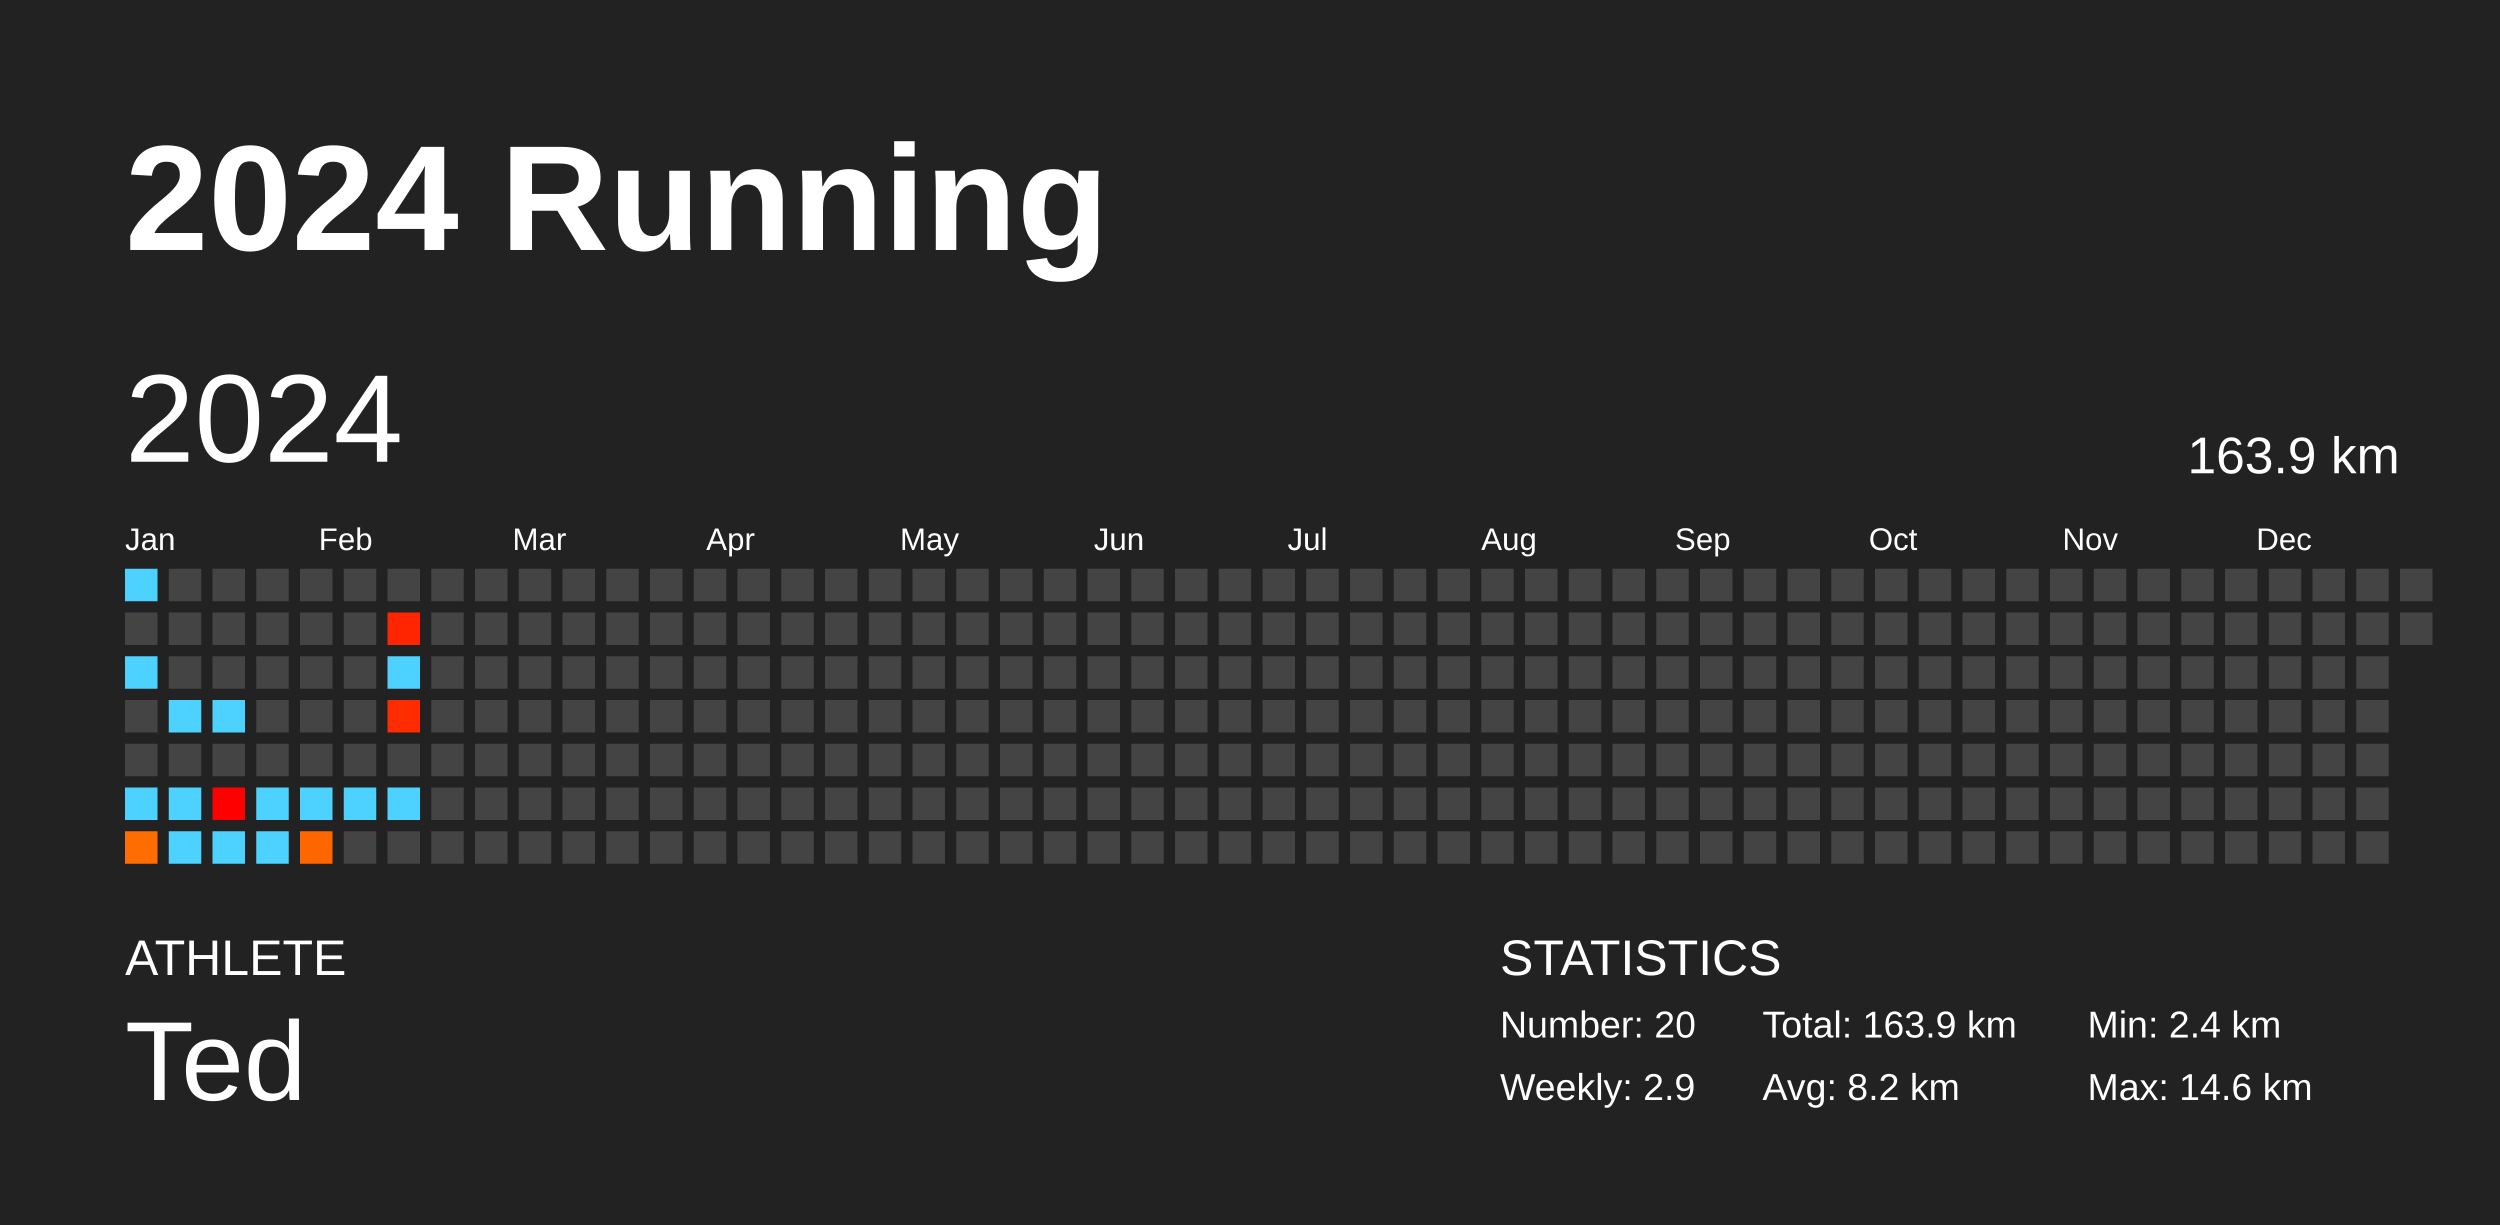
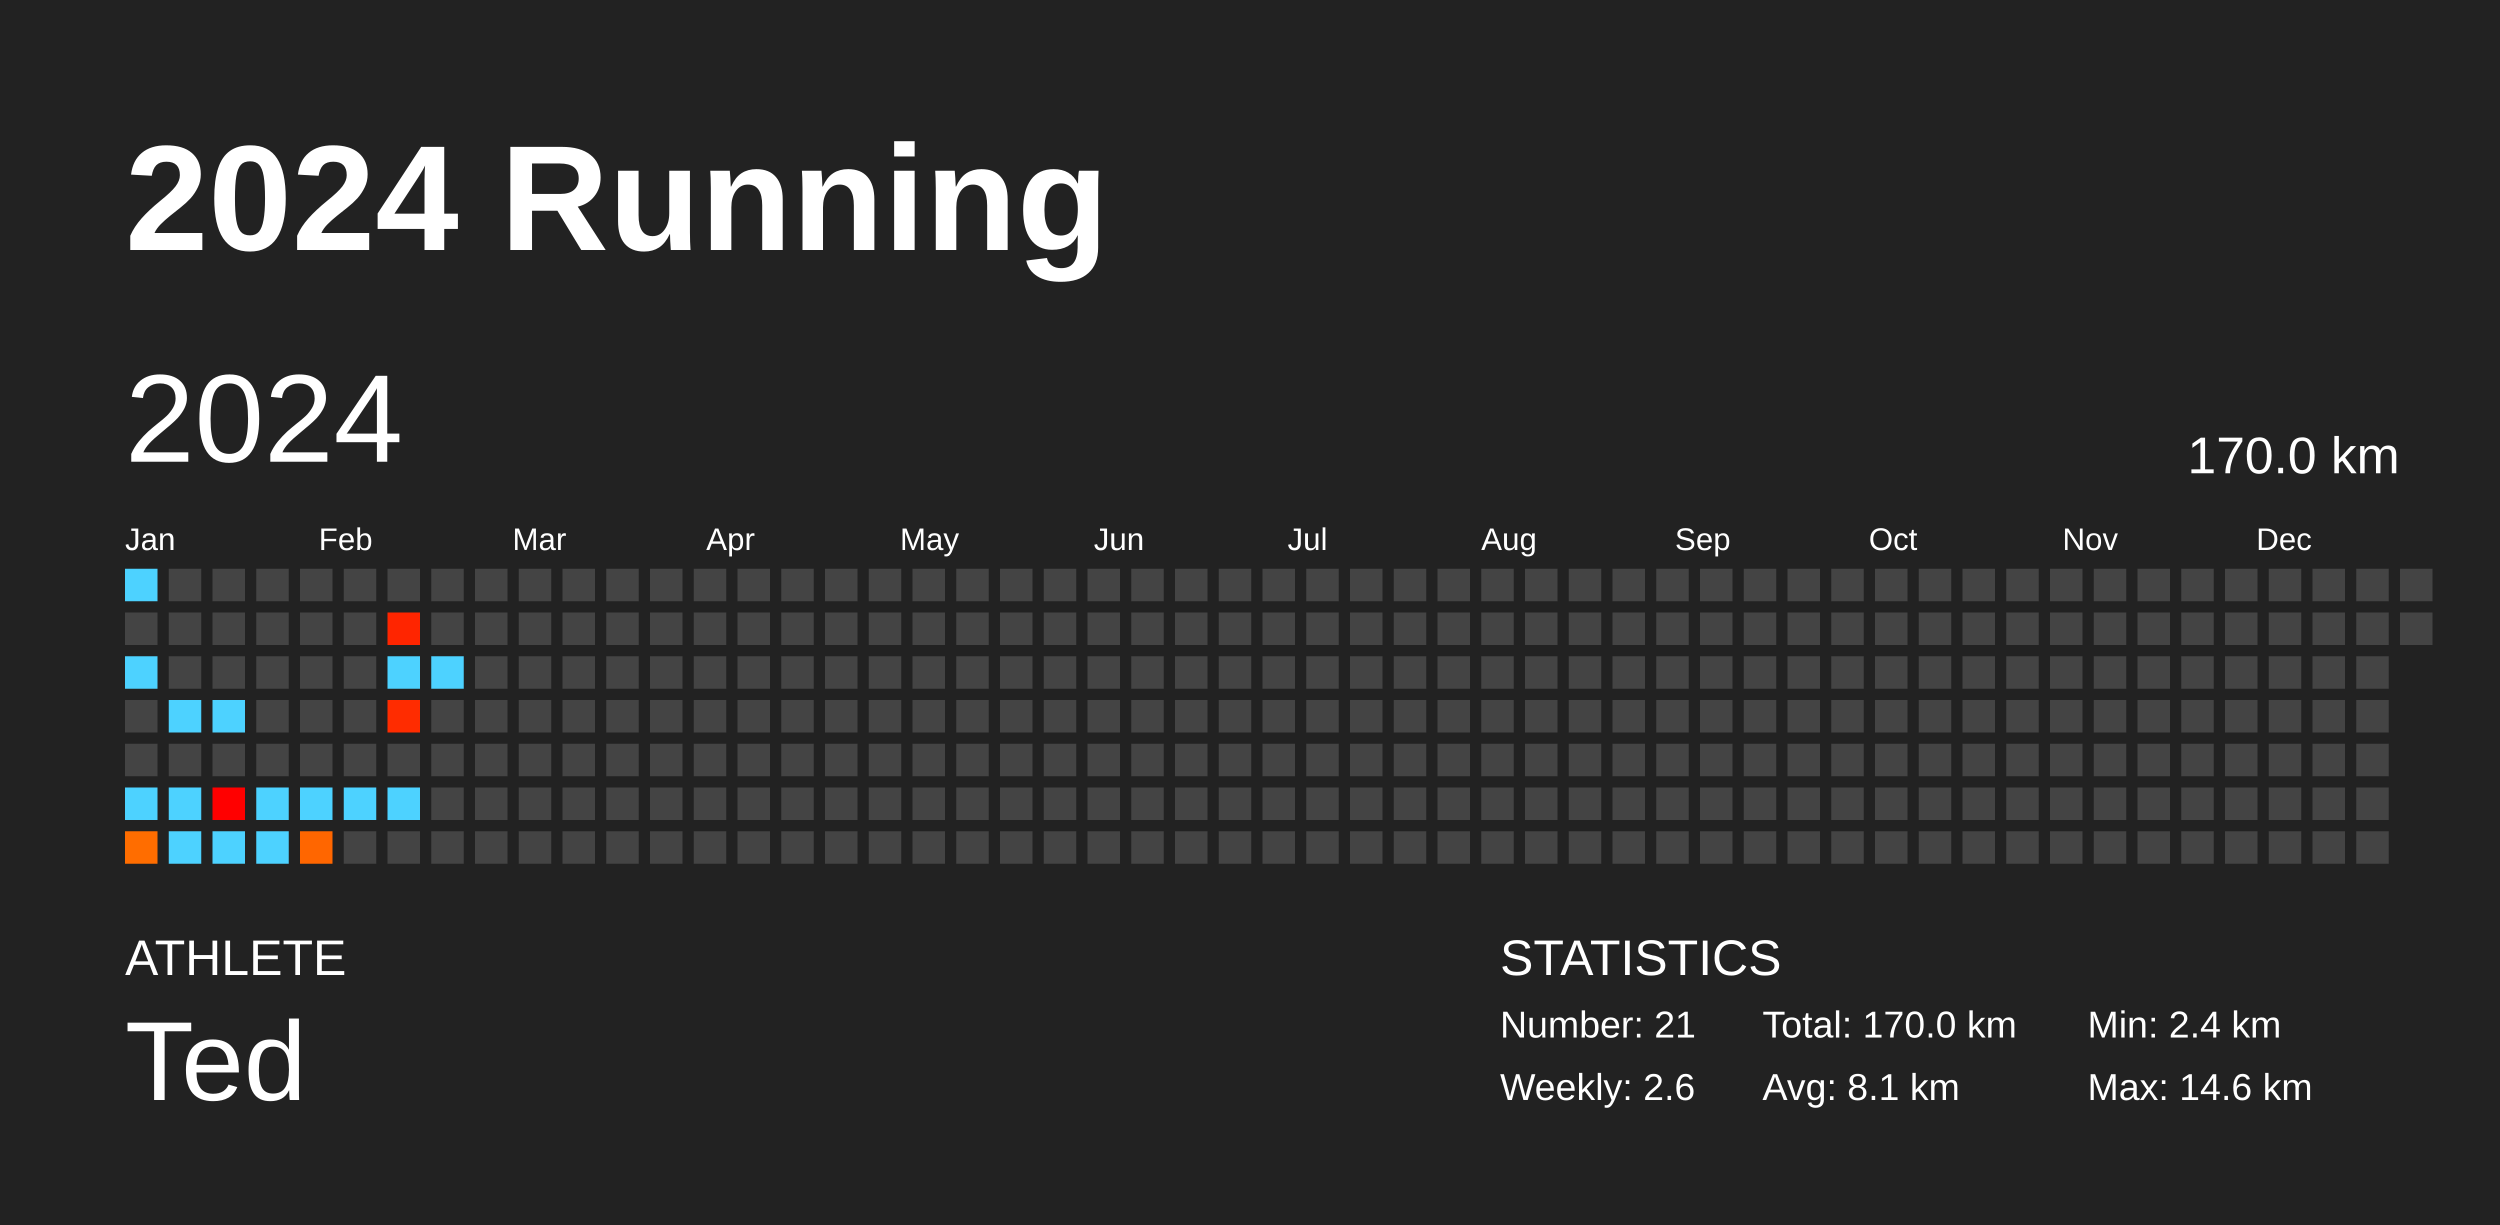
<svg xmlns="http://www.w3.org/2000/svg" baseProfile="full" height="98mm" version="1.1" viewBox="0,0,200,98" width="200mm">
  <defs />
  <rect fill="#222222" height="98" width="200" x="0" y="0" />
  <text fill="#FFFFFF" style="font-size:12px; font-family:Arial; font-weight:bold;" x="10" y="20">2024 Running</text>
  <text fill="#FFFFFF" style="font-size:4px; font-family:Arial" x="10" y="78">ATHLETE</text>
  <text fill="#FFFFFF" style="font-size:9px; font-family:Arial" x="10" y="88">Ted</text>
  <text fill="#FFFFFF" style="font-size:4px; font-family:Arial" x="120" y="78">STATISTICS</text>
-   <text fill="#FFFFFF" style="font-size:3px; font-family:Arial" x="120" y="83">Number: 20</text>
-   <text fill="#FFFFFF" style="font-size:3px; font-family:Arial" x="120" y="88">Weekly: 2.9</text>
-   <text fill="#FFFFFF" style="font-size:3px; font-family:Arial" x="141" y="83">Total: 163.9 km</text>
-   <text fill="#FFFFFF" style="font-size:3px; font-family:Arial" x="141" y="88">Avg: 8.2 km</text>
+   <text fill="#FFFFFF" style="font-size:3px; font-family:Arial" x="120" y="83">Number: 21</text>
+   <text fill="#FFFFFF" style="font-size:3px; font-family:Arial" x="120" y="88">Weekly: 2.6</text>
+   <text fill="#FFFFFF" style="font-size:3px; font-family:Arial" x="141" y="83">Total: 170.0 km</text>
+   <text fill="#FFFFFF" style="font-size:3px; font-family:Arial" x="141" y="88">Avg: 8.1 km</text>
  <text fill="#FFFFFF" style="font-size:3px; font-family:Arial" x="167" y="83">Min: 2.4 km</text>
  <text fill="#FFFFFF" style="font-size:3px; font-family:Arial" x="167" y="88">Max: 14.6 km</text>
  <text dominant-baseline="hanging" fill="#FFFFFF" style="font-size:10.0px; font-family:Arial;" x="10" y="30">2024</text>
-   <text dominant-baseline="hanging" fill="#FFFFFF" style="font-size:4.125px; font-family:Arial;" x="175" y="35">163.9 km</text>
+   <text dominant-baseline="hanging" fill="#FFFFFF" style="font-size:4.125px; font-family:Arial;" x="175" y="35">170.0 km</text>
  <text fill="#FFFFFF" style="font-size:2.5px; font-family:Arial" x="10.0" y="44">Jan</text>
  <text fill="#FFFFFF" style="font-size:2.5px; font-family:Arial" x="25.5" y="44">Feb</text>
  <text fill="#FFFFFF" style="font-size:2.5px; font-family:Arial" x="41.0" y="44">Mar</text>
  <text fill="#FFFFFF" style="font-size:2.5px; font-family:Arial" x="56.5" y="44">Apr</text>
  <text fill="#FFFFFF" style="font-size:2.5px; font-family:Arial" x="72.0" y="44">May</text>
  <text fill="#FFFFFF" style="font-size:2.5px; font-family:Arial" x="87.5" y="44">Jun</text>
  <text fill="#FFFFFF" style="font-size:2.5px; font-family:Arial" x="103.0" y="44">Jul</text>
  <text fill="#FFFFFF" style="font-size:2.5px; font-family:Arial" x="118.5" y="44">Aug</text>
  <text fill="#FFFFFF" style="font-size:2.5px; font-family:Arial" x="134.0" y="44">Sep</text>
  <text fill="#FFFFFF" style="font-size:2.5px; font-family:Arial" x="149.5" y="44">Oct</text>
  <text fill="#FFFFFF" style="font-size:2.5px; font-family:Arial" x="165.0" y="44">Nov</text>
  <text fill="#FFFFFF" style="font-size:2.5px; font-family:Arial" x="180.5" y="44">Dec</text>
  <rect fill="#4dd2ff" height="2.6" width="2.6" x="10.0" y="45.5" />
  <rect fill="#444444" height="2.6" width="2.6" x="10.0" y="49.0" />
  <rect fill="#4dd2ff" height="2.6" width="2.6" x="10.0" y="52.5" />
  <rect fill="#444444" height="2.6" width="2.6" x="10.0" y="56.0" />
  <rect fill="#444444" height="2.6" width="2.6" x="10.0" y="59.5" />
  <rect fill="#4dd2ff" height="2.6" width="2.6" x="10.0" y="63.0" />
  <rect fill="#ff6d00" height="2.6" width="2.6" x="10.0" y="66.5" />
  <rect fill="#444444" height="2.6" width="2.6" x="13.5" y="45.5" />
  <rect fill="#444444" height="2.6" width="2.6" x="13.5" y="49.0" />
  <rect fill="#444444" height="2.6" width="2.6" x="13.5" y="52.5" />
  <rect fill="#4dd2ff" height="2.6" width="2.6" x="13.5" y="56.0" />
  <rect fill="#444444" height="2.6" width="2.6" x="13.5" y="59.5" />
  <rect fill="#4dd2ff" height="2.6" width="2.6" x="13.5" y="63.0" />
  <rect fill="#4dd2ff" height="2.6" width="2.6" x="13.5" y="66.5" />
  <rect fill="#444444" height="2.6" width="2.6" x="17.0" y="45.5" />
  <rect fill="#444444" height="2.6" width="2.6" x="17.0" y="49.0" />
  <rect fill="#444444" height="2.6" width="2.6" x="17.0" y="52.5" />
  <rect fill="#4dd2ff" height="2.6" width="2.6" x="17.0" y="56.0" />
  <rect fill="#444444" height="2.6" width="2.6" x="17.0" y="59.5" />
  <rect fill="#ff0000" height="2.6" width="2.6" x="17.0" y="63.0" />
  <rect fill="#4dd2ff" height="2.6" width="2.6" x="17.0" y="66.5" />
  <rect fill="#444444" height="2.6" width="2.6" x="20.5" y="45.5" />
  <rect fill="#444444" height="2.6" width="2.6" x="20.5" y="49.0" />
  <rect fill="#444444" height="2.6" width="2.6" x="20.5" y="52.5" />
  <rect fill="#444444" height="2.6" width="2.6" x="20.5" y="56.0" />
  <rect fill="#444444" height="2.6" width="2.6" x="20.5" y="59.5" />
  <rect fill="#4dd2ff" height="2.6" width="2.6" x="20.5" y="63.0" />
  <rect fill="#4dd2ff" height="2.6" width="2.6" x="20.5" y="66.5" />
  <rect fill="#444444" height="2.6" width="2.6" x="24.0" y="45.5" />
  <rect fill="#444444" height="2.6" width="2.6" x="24.0" y="49.0" />
  <rect fill="#444444" height="2.6" width="2.6" x="24.0" y="52.5" />
  <rect fill="#444444" height="2.6" width="2.6" x="24.0" y="56.0" />
  <rect fill="#444444" height="2.6" width="2.6" x="24.0" y="59.5" />
  <rect fill="#4dd2ff" height="2.6" width="2.6" x="24.0" y="63.0" />
  <rect fill="#ff6600" height="2.6" width="2.6" x="24.0" y="66.5" />
  <rect fill="#444444" height="2.6" width="2.6" x="27.5" y="45.5" />
  <rect fill="#444444" height="2.6" width="2.6" x="27.5" y="49.0" />
  <rect fill="#444444" height="2.6" width="2.6" x="27.5" y="52.5" />
  <rect fill="#444444" height="2.6" width="2.6" x="27.5" y="56.0" />
  <rect fill="#444444" height="2.6" width="2.6" x="27.5" y="59.5" />
  <rect fill="#4dd2ff" height="2.6" width="2.6" x="27.5" y="63.0" />
  <rect fill="#444444" height="2.6" width="2.6" x="27.5" y="66.5" />
  <rect fill="#444444" height="2.6" width="2.6" x="31.0" y="45.5" />
  <rect fill="#ff2500" height="2.6" width="2.6" x="31.0" y="49.0" />
  <rect fill="#4dd2ff" height="2.6" width="2.6" x="31.0" y="52.5" />
  <rect fill="#ff2c00" height="2.6" width="2.6" x="31.0" y="56.0" />
  <rect fill="#444444" height="2.6" width="2.6" x="31.0" y="59.5" />
  <rect fill="#4dd2ff" height="2.6" width="2.6" x="31.0" y="63.0" />
  <rect fill="#444444" height="2.6" width="2.6" x="31.0" y="66.5" />
  <rect fill="#444444" height="2.6" width="2.6" x="34.5" y="45.5" />
  <rect fill="#444444" height="2.6" width="2.6" x="34.5" y="49.0" />
-   <rect fill="#444444" height="2.6" width="2.6" x="34.5" y="52.5" />
+   <rect fill="#4dd2ff" height="2.6" width="2.6" x="34.5" y="52.5" />
  <rect fill="#444444" height="2.6" width="2.6" x="34.5" y="56.0" />
  <rect fill="#444444" height="2.6" width="2.6" x="34.5" y="59.5" />
  <rect fill="#444444" height="2.6" width="2.6" x="34.5" y="63.0" />
  <rect fill="#444444" height="2.6" width="2.6" x="34.5" y="66.5" />
  <rect fill="#444444" height="2.6" width="2.6" x="38.0" y="45.5" />
  <rect fill="#444444" height="2.6" width="2.6" x="38.0" y="49.0" />
  <rect fill="#444444" height="2.6" width="2.6" x="38.0" y="52.5" />
  <rect fill="#444444" height="2.6" width="2.6" x="38.0" y="56.0" />
  <rect fill="#444444" height="2.6" width="2.6" x="38.0" y="59.5" />
  <rect fill="#444444" height="2.6" width="2.6" x="38.0" y="63.0" />
  <rect fill="#444444" height="2.6" width="2.6" x="38.0" y="66.5" />
  <rect fill="#444444" height="2.6" width="2.6" x="41.5" y="45.5" />
  <rect fill="#444444" height="2.6" width="2.6" x="41.5" y="49.0" />
  <rect fill="#444444" height="2.6" width="2.6" x="41.5" y="52.5" />
  <rect fill="#444444" height="2.6" width="2.6" x="41.5" y="56.0" />
  <rect fill="#444444" height="2.6" width="2.6" x="41.5" y="59.5" />
  <rect fill="#444444" height="2.6" width="2.6" x="41.5" y="63.0" />
  <rect fill="#444444" height="2.6" width="2.6" x="41.5" y="66.5" />
  <rect fill="#444444" height="2.6" width="2.6" x="45.0" y="45.5" />
  <rect fill="#444444" height="2.6" width="2.6" x="45.0" y="49.0" />
  <rect fill="#444444" height="2.6" width="2.6" x="45.0" y="52.5" />
  <rect fill="#444444" height="2.6" width="2.6" x="45.0" y="56.0" />
  <rect fill="#444444" height="2.6" width="2.6" x="45.0" y="59.5" />
  <rect fill="#444444" height="2.6" width="2.6" x="45.0" y="63.0" />
  <rect fill="#444444" height="2.6" width="2.6" x="45.0" y="66.5" />
  <rect fill="#444444" height="2.6" width="2.6" x="48.5" y="45.5" />
  <rect fill="#444444" height="2.6" width="2.6" x="48.5" y="49.0" />
  <rect fill="#444444" height="2.6" width="2.6" x="48.5" y="52.5" />
  <rect fill="#444444" height="2.6" width="2.6" x="48.5" y="56.0" />
  <rect fill="#444444" height="2.6" width="2.6" x="48.5" y="59.5" />
  <rect fill="#444444" height="2.6" width="2.6" x="48.5" y="63.0" />
  <rect fill="#444444" height="2.6" width="2.6" x="48.5" y="66.5" />
  <rect fill="#444444" height="2.6" width="2.6" x="52.0" y="45.5" />
  <rect fill="#444444" height="2.6" width="2.6" x="52.0" y="49.0" />
  <rect fill="#444444" height="2.6" width="2.6" x="52.0" y="52.5" />
  <rect fill="#444444" height="2.6" width="2.6" x="52.0" y="56.0" />
  <rect fill="#444444" height="2.6" width="2.6" x="52.0" y="59.5" />
  <rect fill="#444444" height="2.6" width="2.6" x="52.0" y="63.0" />
  <rect fill="#444444" height="2.6" width="2.6" x="52.0" y="66.5" />
  <rect fill="#444444" height="2.6" width="2.6" x="55.5" y="45.5" />
  <rect fill="#444444" height="2.6" width="2.6" x="55.5" y="49.0" />
  <rect fill="#444444" height="2.6" width="2.6" x="55.5" y="52.5" />
  <rect fill="#444444" height="2.6" width="2.6" x="55.5" y="56.0" />
  <rect fill="#444444" height="2.6" width="2.6" x="55.5" y="59.5" />
  <rect fill="#444444" height="2.6" width="2.6" x="55.5" y="63.0" />
  <rect fill="#444444" height="2.6" width="2.6" x="55.5" y="66.5" />
  <rect fill="#444444" height="2.6" width="2.6" x="59.0" y="45.5" />
  <rect fill="#444444" height="2.6" width="2.6" x="59.0" y="49.0" />
  <rect fill="#444444" height="2.6" width="2.6" x="59.0" y="52.5" />
  <rect fill="#444444" height="2.6" width="2.6" x="59.0" y="56.0" />
  <rect fill="#444444" height="2.6" width="2.6" x="59.0" y="59.5" />
  <rect fill="#444444" height="2.6" width="2.6" x="59.0" y="63.0" />
  <rect fill="#444444" height="2.6" width="2.6" x="59.0" y="66.5" />
  <rect fill="#444444" height="2.6" width="2.6" x="62.5" y="45.5" />
  <rect fill="#444444" height="2.6" width="2.6" x="62.5" y="49.0" />
  <rect fill="#444444" height="2.6" width="2.6" x="62.5" y="52.5" />
  <rect fill="#444444" height="2.6" width="2.6" x="62.5" y="56.0" />
  <rect fill="#444444" height="2.6" width="2.6" x="62.5" y="59.5" />
  <rect fill="#444444" height="2.6" width="2.6" x="62.5" y="63.0" />
  <rect fill="#444444" height="2.6" width="2.6" x="62.5" y="66.5" />
  <rect fill="#444444" height="2.6" width="2.6" x="66.0" y="45.5" />
  <rect fill="#444444" height="2.6" width="2.6" x="66.0" y="49.0" />
  <rect fill="#444444" height="2.6" width="2.6" x="66.0" y="52.5" />
  <rect fill="#444444" height="2.6" width="2.6" x="66.0" y="56.0" />
  <rect fill="#444444" height="2.6" width="2.6" x="66.0" y="59.5" />
  <rect fill="#444444" height="2.6" width="2.6" x="66.0" y="63.0" />
  <rect fill="#444444" height="2.6" width="2.6" x="66.0" y="66.5" />
  <rect fill="#444444" height="2.6" width="2.6" x="69.5" y="45.5" />
  <rect fill="#444444" height="2.6" width="2.6" x="69.5" y="49.0" />
  <rect fill="#444444" height="2.6" width="2.6" x="69.5" y="52.5" />
  <rect fill="#444444" height="2.6" width="2.6" x="69.5" y="56.0" />
  <rect fill="#444444" height="2.6" width="2.6" x="69.5" y="59.5" />
  <rect fill="#444444" height="2.6" width="2.6" x="69.5" y="63.0" />
  <rect fill="#444444" height="2.6" width="2.6" x="69.5" y="66.5" />
  <rect fill="#444444" height="2.6" width="2.6" x="73.0" y="45.5" />
  <rect fill="#444444" height="2.6" width="2.6" x="73.0" y="49.0" />
  <rect fill="#444444" height="2.6" width="2.6" x="73.0" y="52.5" />
  <rect fill="#444444" height="2.6" width="2.6" x="73.0" y="56.0" />
  <rect fill="#444444" height="2.6" width="2.6" x="73.0" y="59.5" />
  <rect fill="#444444" height="2.6" width="2.6" x="73.0" y="63.0" />
  <rect fill="#444444" height="2.6" width="2.6" x="73.0" y="66.5" />
  <rect fill="#444444" height="2.6" width="2.6" x="76.5" y="45.5" />
  <rect fill="#444444" height="2.6" width="2.6" x="76.5" y="49.0" />
  <rect fill="#444444" height="2.6" width="2.6" x="76.5" y="52.5" />
  <rect fill="#444444" height="2.6" width="2.6" x="76.5" y="56.0" />
  <rect fill="#444444" height="2.6" width="2.6" x="76.5" y="59.5" />
  <rect fill="#444444" height="2.6" width="2.6" x="76.5" y="63.0" />
  <rect fill="#444444" height="2.6" width="2.6" x="76.5" y="66.5" />
  <rect fill="#444444" height="2.6" width="2.6" x="80.0" y="45.5" />
  <rect fill="#444444" height="2.6" width="2.6" x="80.0" y="49.0" />
  <rect fill="#444444" height="2.6" width="2.6" x="80.0" y="52.5" />
  <rect fill="#444444" height="2.6" width="2.6" x="80.0" y="56.0" />
  <rect fill="#444444" height="2.6" width="2.6" x="80.0" y="59.5" />
  <rect fill="#444444" height="2.6" width="2.6" x="80.0" y="63.0" />
  <rect fill="#444444" height="2.6" width="2.6" x="80.0" y="66.5" />
  <rect fill="#444444" height="2.6" width="2.6" x="83.5" y="45.5" />
  <rect fill="#444444" height="2.6" width="2.6" x="83.5" y="49.0" />
  <rect fill="#444444" height="2.6" width="2.6" x="83.5" y="52.5" />
  <rect fill="#444444" height="2.6" width="2.6" x="83.5" y="56.0" />
  <rect fill="#444444" height="2.6" width="2.6" x="83.5" y="59.5" />
  <rect fill="#444444" height="2.6" width="2.6" x="83.5" y="63.0" />
  <rect fill="#444444" height="2.6" width="2.6" x="83.5" y="66.5" />
  <rect fill="#444444" height="2.6" width="2.6" x="87.0" y="45.5" />
  <rect fill="#444444" height="2.6" width="2.6" x="87.0" y="49.0" />
  <rect fill="#444444" height="2.6" width="2.6" x="87.0" y="52.5" />
  <rect fill="#444444" height="2.6" width="2.6" x="87.0" y="56.0" />
  <rect fill="#444444" height="2.6" width="2.6" x="87.0" y="59.5" />
  <rect fill="#444444" height="2.6" width="2.6" x="87.0" y="63.0" />
  <rect fill="#444444" height="2.6" width="2.6" x="87.0" y="66.5" />
  <rect fill="#444444" height="2.6" width="2.6" x="90.5" y="45.5" />
  <rect fill="#444444" height="2.6" width="2.6" x="90.5" y="49.0" />
  <rect fill="#444444" height="2.6" width="2.6" x="90.5" y="52.5" />
  <rect fill="#444444" height="2.6" width="2.6" x="90.5" y="56.0" />
  <rect fill="#444444" height="2.6" width="2.6" x="90.5" y="59.5" />
  <rect fill="#444444" height="2.6" width="2.6" x="90.5" y="63.0" />
  <rect fill="#444444" height="2.6" width="2.6" x="90.5" y="66.5" />
  <rect fill="#444444" height="2.6" width="2.6" x="94.0" y="45.5" />
  <rect fill="#444444" height="2.6" width="2.6" x="94.0" y="49.0" />
  <rect fill="#444444" height="2.6" width="2.6" x="94.0" y="52.5" />
  <rect fill="#444444" height="2.6" width="2.6" x="94.0" y="56.0" />
  <rect fill="#444444" height="2.6" width="2.6" x="94.0" y="59.5" />
  <rect fill="#444444" height="2.6" width="2.6" x="94.0" y="63.0" />
  <rect fill="#444444" height="2.6" width="2.6" x="94.0" y="66.5" />
  <rect fill="#444444" height="2.6" width="2.6" x="97.5" y="45.5" />
  <rect fill="#444444" height="2.6" width="2.6" x="97.5" y="49.0" />
  <rect fill="#444444" height="2.6" width="2.6" x="97.5" y="52.5" />
  <rect fill="#444444" height="2.6" width="2.6" x="97.5" y="56.0" />
  <rect fill="#444444" height="2.6" width="2.6" x="97.5" y="59.5" />
  <rect fill="#444444" height="2.6" width="2.6" x="97.5" y="63.0" />
  <rect fill="#444444" height="2.6" width="2.6" x="97.5" y="66.5" />
  <rect fill="#444444" height="2.6" width="2.6" x="101.0" y="45.5" />
  <rect fill="#444444" height="2.6" width="2.6" x="101.0" y="49.0" />
  <rect fill="#444444" height="2.6" width="2.6" x="101.0" y="52.5" />
  <rect fill="#444444" height="2.6" width="2.6" x="101.0" y="56.0" />
  <rect fill="#444444" height="2.6" width="2.6" x="101.0" y="59.5" />
  <rect fill="#444444" height="2.6" width="2.6" x="101.0" y="63.0" />
  <rect fill="#444444" height="2.6" width="2.6" x="101.0" y="66.5" />
  <rect fill="#444444" height="2.6" width="2.6" x="104.5" y="45.5" />
  <rect fill="#444444" height="2.6" width="2.6" x="104.5" y="49.0" />
  <rect fill="#444444" height="2.6" width="2.6" x="104.5" y="52.5" />
  <rect fill="#444444" height="2.6" width="2.6" x="104.5" y="56.0" />
  <rect fill="#444444" height="2.6" width="2.6" x="104.5" y="59.5" />
  <rect fill="#444444" height="2.6" width="2.6" x="104.5" y="63.0" />
  <rect fill="#444444" height="2.6" width="2.6" x="104.5" y="66.5" />
  <rect fill="#444444" height="2.6" width="2.6" x="108.0" y="45.5" />
  <rect fill="#444444" height="2.6" width="2.6" x="108.0" y="49.0" />
  <rect fill="#444444" height="2.6" width="2.6" x="108.0" y="52.5" />
  <rect fill="#444444" height="2.6" width="2.6" x="108.0" y="56.0" />
  <rect fill="#444444" height="2.6" width="2.6" x="108.0" y="59.5" />
  <rect fill="#444444" height="2.6" width="2.6" x="108.0" y="63.0" />
  <rect fill="#444444" height="2.6" width="2.6" x="108.0" y="66.5" />
  <rect fill="#444444" height="2.6" width="2.6" x="111.5" y="45.5" />
  <rect fill="#444444" height="2.6" width="2.6" x="111.5" y="49.0" />
  <rect fill="#444444" height="2.6" width="2.6" x="111.5" y="52.5" />
  <rect fill="#444444" height="2.6" width="2.6" x="111.5" y="56.0" />
  <rect fill="#444444" height="2.6" width="2.6" x="111.5" y="59.5" />
  <rect fill="#444444" height="2.6" width="2.6" x="111.5" y="63.0" />
  <rect fill="#444444" height="2.6" width="2.6" x="111.5" y="66.5" />
  <rect fill="#444444" height="2.6" width="2.6" x="115.0" y="45.5" />
  <rect fill="#444444" height="2.6" width="2.6" x="115.0" y="49.0" />
  <rect fill="#444444" height="2.6" width="2.6" x="115.0" y="52.5" />
  <rect fill="#444444" height="2.6" width="2.6" x="115.0" y="56.0" />
  <rect fill="#444444" height="2.6" width="2.6" x="115.0" y="59.5" />
  <rect fill="#444444" height="2.6" width="2.6" x="115.0" y="63.0" />
  <rect fill="#444444" height="2.6" width="2.6" x="115.0" y="66.5" />
  <rect fill="#444444" height="2.6" width="2.6" x="118.5" y="45.5" />
  <rect fill="#444444" height="2.6" width="2.6" x="118.5" y="49.0" />
  <rect fill="#444444" height="2.6" width="2.6" x="118.5" y="52.5" />
  <rect fill="#444444" height="2.6" width="2.6" x="118.5" y="56.0" />
  <rect fill="#444444" height="2.6" width="2.6" x="118.5" y="59.5" />
  <rect fill="#444444" height="2.6" width="2.6" x="118.5" y="63.0" />
  <rect fill="#444444" height="2.6" width="2.6" x="118.5" y="66.5" />
  <rect fill="#444444" height="2.6" width="2.6" x="122.0" y="45.5" />
  <rect fill="#444444" height="2.6" width="2.6" x="122.0" y="49.0" />
  <rect fill="#444444" height="2.6" width="2.6" x="122.0" y="52.5" />
  <rect fill="#444444" height="2.6" width="2.6" x="122.0" y="56.0" />
  <rect fill="#444444" height="2.6" width="2.6" x="122.0" y="59.5" />
  <rect fill="#444444" height="2.6" width="2.6" x="122.0" y="63.0" />
  <rect fill="#444444" height="2.6" width="2.6" x="122.0" y="66.5" />
  <rect fill="#444444" height="2.6" width="2.6" x="125.5" y="45.5" />
  <rect fill="#444444" height="2.6" width="2.6" x="125.5" y="49.0" />
  <rect fill="#444444" height="2.6" width="2.6" x="125.5" y="52.5" />
  <rect fill="#444444" height="2.6" width="2.6" x="125.5" y="56.0" />
  <rect fill="#444444" height="2.6" width="2.6" x="125.5" y="59.5" />
  <rect fill="#444444" height="2.6" width="2.6" x="125.5" y="63.0" />
  <rect fill="#444444" height="2.6" width="2.6" x="125.5" y="66.5" />
  <rect fill="#444444" height="2.6" width="2.6" x="129.0" y="45.5" />
  <rect fill="#444444" height="2.6" width="2.6" x="129.0" y="49.0" />
  <rect fill="#444444" height="2.6" width="2.6" x="129.0" y="52.5" />
  <rect fill="#444444" height="2.6" width="2.6" x="129.0" y="56.0" />
  <rect fill="#444444" height="2.6" width="2.6" x="129.0" y="59.5" />
  <rect fill="#444444" height="2.6" width="2.6" x="129.0" y="63.0" />
  <rect fill="#444444" height="2.6" width="2.6" x="129.0" y="66.5" />
  <rect fill="#444444" height="2.6" width="2.6" x="132.5" y="45.5" />
  <rect fill="#444444" height="2.6" width="2.6" x="132.5" y="49.0" />
  <rect fill="#444444" height="2.6" width="2.6" x="132.5" y="52.5" />
  <rect fill="#444444" height="2.6" width="2.6" x="132.5" y="56.0" />
  <rect fill="#444444" height="2.6" width="2.6" x="132.5" y="59.5" />
  <rect fill="#444444" height="2.6" width="2.6" x="132.5" y="63.0" />
  <rect fill="#444444" height="2.6" width="2.6" x="132.5" y="66.5" />
  <rect fill="#444444" height="2.6" width="2.6" x="136.0" y="45.5" />
  <rect fill="#444444" height="2.6" width="2.6" x="136.0" y="49.0" />
  <rect fill="#444444" height="2.6" width="2.6" x="136.0" y="52.5" />
  <rect fill="#444444" height="2.6" width="2.6" x="136.0" y="56.0" />
  <rect fill="#444444" height="2.6" width="2.6" x="136.0" y="59.5" />
  <rect fill="#444444" height="2.6" width="2.6" x="136.0" y="63.0" />
  <rect fill="#444444" height="2.6" width="2.6" x="136.0" y="66.5" />
  <rect fill="#444444" height="2.6" width="2.6" x="139.5" y="45.5" />
  <rect fill="#444444" height="2.6" width="2.6" x="139.5" y="49.0" />
  <rect fill="#444444" height="2.6" width="2.6" x="139.5" y="52.5" />
  <rect fill="#444444" height="2.6" width="2.6" x="139.5" y="56.0" />
  <rect fill="#444444" height="2.6" width="2.6" x="139.5" y="59.5" />
  <rect fill="#444444" height="2.6" width="2.6" x="139.5" y="63.0" />
  <rect fill="#444444" height="2.6" width="2.6" x="139.5" y="66.5" />
  <rect fill="#444444" height="2.6" width="2.6" x="143.0" y="45.5" />
  <rect fill="#444444" height="2.6" width="2.6" x="143.0" y="49.0" />
  <rect fill="#444444" height="2.6" width="2.6" x="143.0" y="52.5" />
  <rect fill="#444444" height="2.6" width="2.6" x="143.0" y="56.0" />
  <rect fill="#444444" height="2.6" width="2.6" x="143.0" y="59.5" />
  <rect fill="#444444" height="2.6" width="2.6" x="143.0" y="63.0" />
  <rect fill="#444444" height="2.6" width="2.6" x="143.0" y="66.5" />
  <rect fill="#444444" height="2.6" width="2.6" x="146.5" y="45.5" />
  <rect fill="#444444" height="2.6" width="2.6" x="146.5" y="49.0" />
  <rect fill="#444444" height="2.6" width="2.6" x="146.5" y="52.5" />
  <rect fill="#444444" height="2.6" width="2.6" x="146.5" y="56.0" />
  <rect fill="#444444" height="2.6" width="2.6" x="146.5" y="59.5" />
  <rect fill="#444444" height="2.6" width="2.6" x="146.5" y="63.0" />
  <rect fill="#444444" height="2.6" width="2.6" x="146.5" y="66.5" />
  <rect fill="#444444" height="2.6" width="2.6" x="150.0" y="45.5" />
  <rect fill="#444444" height="2.6" width="2.6" x="150.0" y="49.0" />
  <rect fill="#444444" height="2.6" width="2.6" x="150.0" y="52.5" />
  <rect fill="#444444" height="2.6" width="2.6" x="150.0" y="56.0" />
  <rect fill="#444444" height="2.6" width="2.6" x="150.0" y="59.5" />
  <rect fill="#444444" height="2.6" width="2.6" x="150.0" y="63.0" />
  <rect fill="#444444" height="2.6" width="2.6" x="150.0" y="66.5" />
  <rect fill="#444444" height="2.6" width="2.6" x="153.5" y="45.5" />
  <rect fill="#444444" height="2.6" width="2.6" x="153.5" y="49.0" />
  <rect fill="#444444" height="2.6" width="2.6" x="153.5" y="52.5" />
  <rect fill="#444444" height="2.6" width="2.6" x="153.5" y="56.0" />
  <rect fill="#444444" height="2.6" width="2.6" x="153.5" y="59.5" />
  <rect fill="#444444" height="2.6" width="2.6" x="153.5" y="63.0" />
  <rect fill="#444444" height="2.6" width="2.6" x="153.5" y="66.5" />
  <rect fill="#444444" height="2.6" width="2.6" x="157.0" y="45.5" />
  <rect fill="#444444" height="2.6" width="2.6" x="157.0" y="49.0" />
  <rect fill="#444444" height="2.6" width="2.6" x="157.0" y="52.5" />
  <rect fill="#444444" height="2.6" width="2.6" x="157.0" y="56.0" />
  <rect fill="#444444" height="2.6" width="2.6" x="157.0" y="59.5" />
  <rect fill="#444444" height="2.6" width="2.6" x="157.0" y="63.0" />
  <rect fill="#444444" height="2.6" width="2.6" x="157.0" y="66.5" />
  <rect fill="#444444" height="2.6" width="2.6" x="160.5" y="45.5" />
  <rect fill="#444444" height="2.6" width="2.6" x="160.5" y="49.0" />
  <rect fill="#444444" height="2.6" width="2.6" x="160.5" y="52.5" />
  <rect fill="#444444" height="2.6" width="2.6" x="160.5" y="56.0" />
  <rect fill="#444444" height="2.6" width="2.6" x="160.5" y="59.5" />
  <rect fill="#444444" height="2.6" width="2.6" x="160.5" y="63.0" />
  <rect fill="#444444" height="2.6" width="2.6" x="160.5" y="66.5" />
  <rect fill="#444444" height="2.6" width="2.6" x="164.0" y="45.5" />
  <rect fill="#444444" height="2.6" width="2.6" x="164.0" y="49.0" />
  <rect fill="#444444" height="2.6" width="2.6" x="164.0" y="52.5" />
  <rect fill="#444444" height="2.6" width="2.6" x="164.0" y="56.0" />
  <rect fill="#444444" height="2.6" width="2.6" x="164.0" y="59.5" />
  <rect fill="#444444" height="2.6" width="2.6" x="164.0" y="63.0" />
  <rect fill="#444444" height="2.6" width="2.6" x="164.0" y="66.5" />
  <rect fill="#444444" height="2.6" width="2.6" x="167.5" y="45.5" />
  <rect fill="#444444" height="2.6" width="2.6" x="167.5" y="49.0" />
  <rect fill="#444444" height="2.6" width="2.6" x="167.5" y="52.5" />
  <rect fill="#444444" height="2.6" width="2.6" x="167.5" y="56.0" />
  <rect fill="#444444" height="2.6" width="2.6" x="167.5" y="59.5" />
  <rect fill="#444444" height="2.6" width="2.6" x="167.5" y="63.0" />
  <rect fill="#444444" height="2.6" width="2.6" x="167.5" y="66.5" />
  <rect fill="#444444" height="2.6" width="2.6" x="171.0" y="45.5" />
  <rect fill="#444444" height="2.6" width="2.6" x="171.0" y="49.0" />
  <rect fill="#444444" height="2.6" width="2.6" x="171.0" y="52.5" />
  <rect fill="#444444" height="2.6" width="2.6" x="171.0" y="56.0" />
  <rect fill="#444444" height="2.6" width="2.6" x="171.0" y="59.5" />
  <rect fill="#444444" height="2.6" width="2.6" x="171.0" y="63.0" />
  <rect fill="#444444" height="2.6" width="2.6" x="171.0" y="66.5" />
  <rect fill="#444444" height="2.6" width="2.6" x="174.5" y="45.5" />
  <rect fill="#444444" height="2.6" width="2.6" x="174.5" y="49.0" />
  <rect fill="#444444" height="2.6" width="2.6" x="174.5" y="52.5" />
  <rect fill="#444444" height="2.6" width="2.6" x="174.5" y="56.0" />
  <rect fill="#444444" height="2.6" width="2.6" x="174.5" y="59.5" />
  <rect fill="#444444" height="2.6" width="2.6" x="174.5" y="63.0" />
  <rect fill="#444444" height="2.6" width="2.6" x="174.5" y="66.5" />
  <rect fill="#444444" height="2.6" width="2.6" x="178.0" y="45.5" />
  <rect fill="#444444" height="2.6" width="2.6" x="178.0" y="49.0" />
  <rect fill="#444444" height="2.6" width="2.6" x="178.0" y="52.5" />
  <rect fill="#444444" height="2.6" width="2.6" x="178.0" y="56.0" />
  <rect fill="#444444" height="2.6" width="2.6" x="178.0" y="59.5" />
  <rect fill="#444444" height="2.6" width="2.6" x="178.0" y="63.0" />
  <rect fill="#444444" height="2.6" width="2.6" x="178.0" y="66.5" />
  <rect fill="#444444" height="2.6" width="2.6" x="181.5" y="45.5" />
  <rect fill="#444444" height="2.6" width="2.6" x="181.5" y="49.0" />
  <rect fill="#444444" height="2.6" width="2.6" x="181.5" y="52.5" />
  <rect fill="#444444" height="2.6" width="2.6" x="181.5" y="56.0" />
  <rect fill="#444444" height="2.6" width="2.6" x="181.5" y="59.5" />
  <rect fill="#444444" height="2.6" width="2.6" x="181.5" y="63.0" />
  <rect fill="#444444" height="2.6" width="2.6" x="181.5" y="66.5" />
  <rect fill="#444444" height="2.6" width="2.6" x="185.0" y="45.5" />
  <rect fill="#444444" height="2.6" width="2.6" x="185.0" y="49.0" />
  <rect fill="#444444" height="2.6" width="2.6" x="185.0" y="52.5" />
  <rect fill="#444444" height="2.6" width="2.6" x="185.0" y="56.0" />
  <rect fill="#444444" height="2.6" width="2.6" x="185.0" y="59.5" />
  <rect fill="#444444" height="2.6" width="2.6" x="185.0" y="63.0" />
  <rect fill="#444444" height="2.6" width="2.6" x="185.0" y="66.5" />
  <rect fill="#444444" height="2.6" width="2.6" x="188.5" y="45.5" />
  <rect fill="#444444" height="2.6" width="2.6" x="188.5" y="49.0" />
  <rect fill="#444444" height="2.6" width="2.6" x="188.5" y="52.5" />
  <rect fill="#444444" height="2.6" width="2.6" x="188.5" y="56.0" />
  <rect fill="#444444" height="2.6" width="2.6" x="188.5" y="59.5" />
  <rect fill="#444444" height="2.6" width="2.6" x="188.5" y="63.0" />
  <rect fill="#444444" height="2.6" width="2.6" x="188.5" y="66.5" />
  <rect fill="#444444" height="2.6" width="2.6" x="192.0" y="45.5" />
  <rect fill="#444444" height="2.6" width="2.6" x="192.0" y="49.0" />
</svg>
